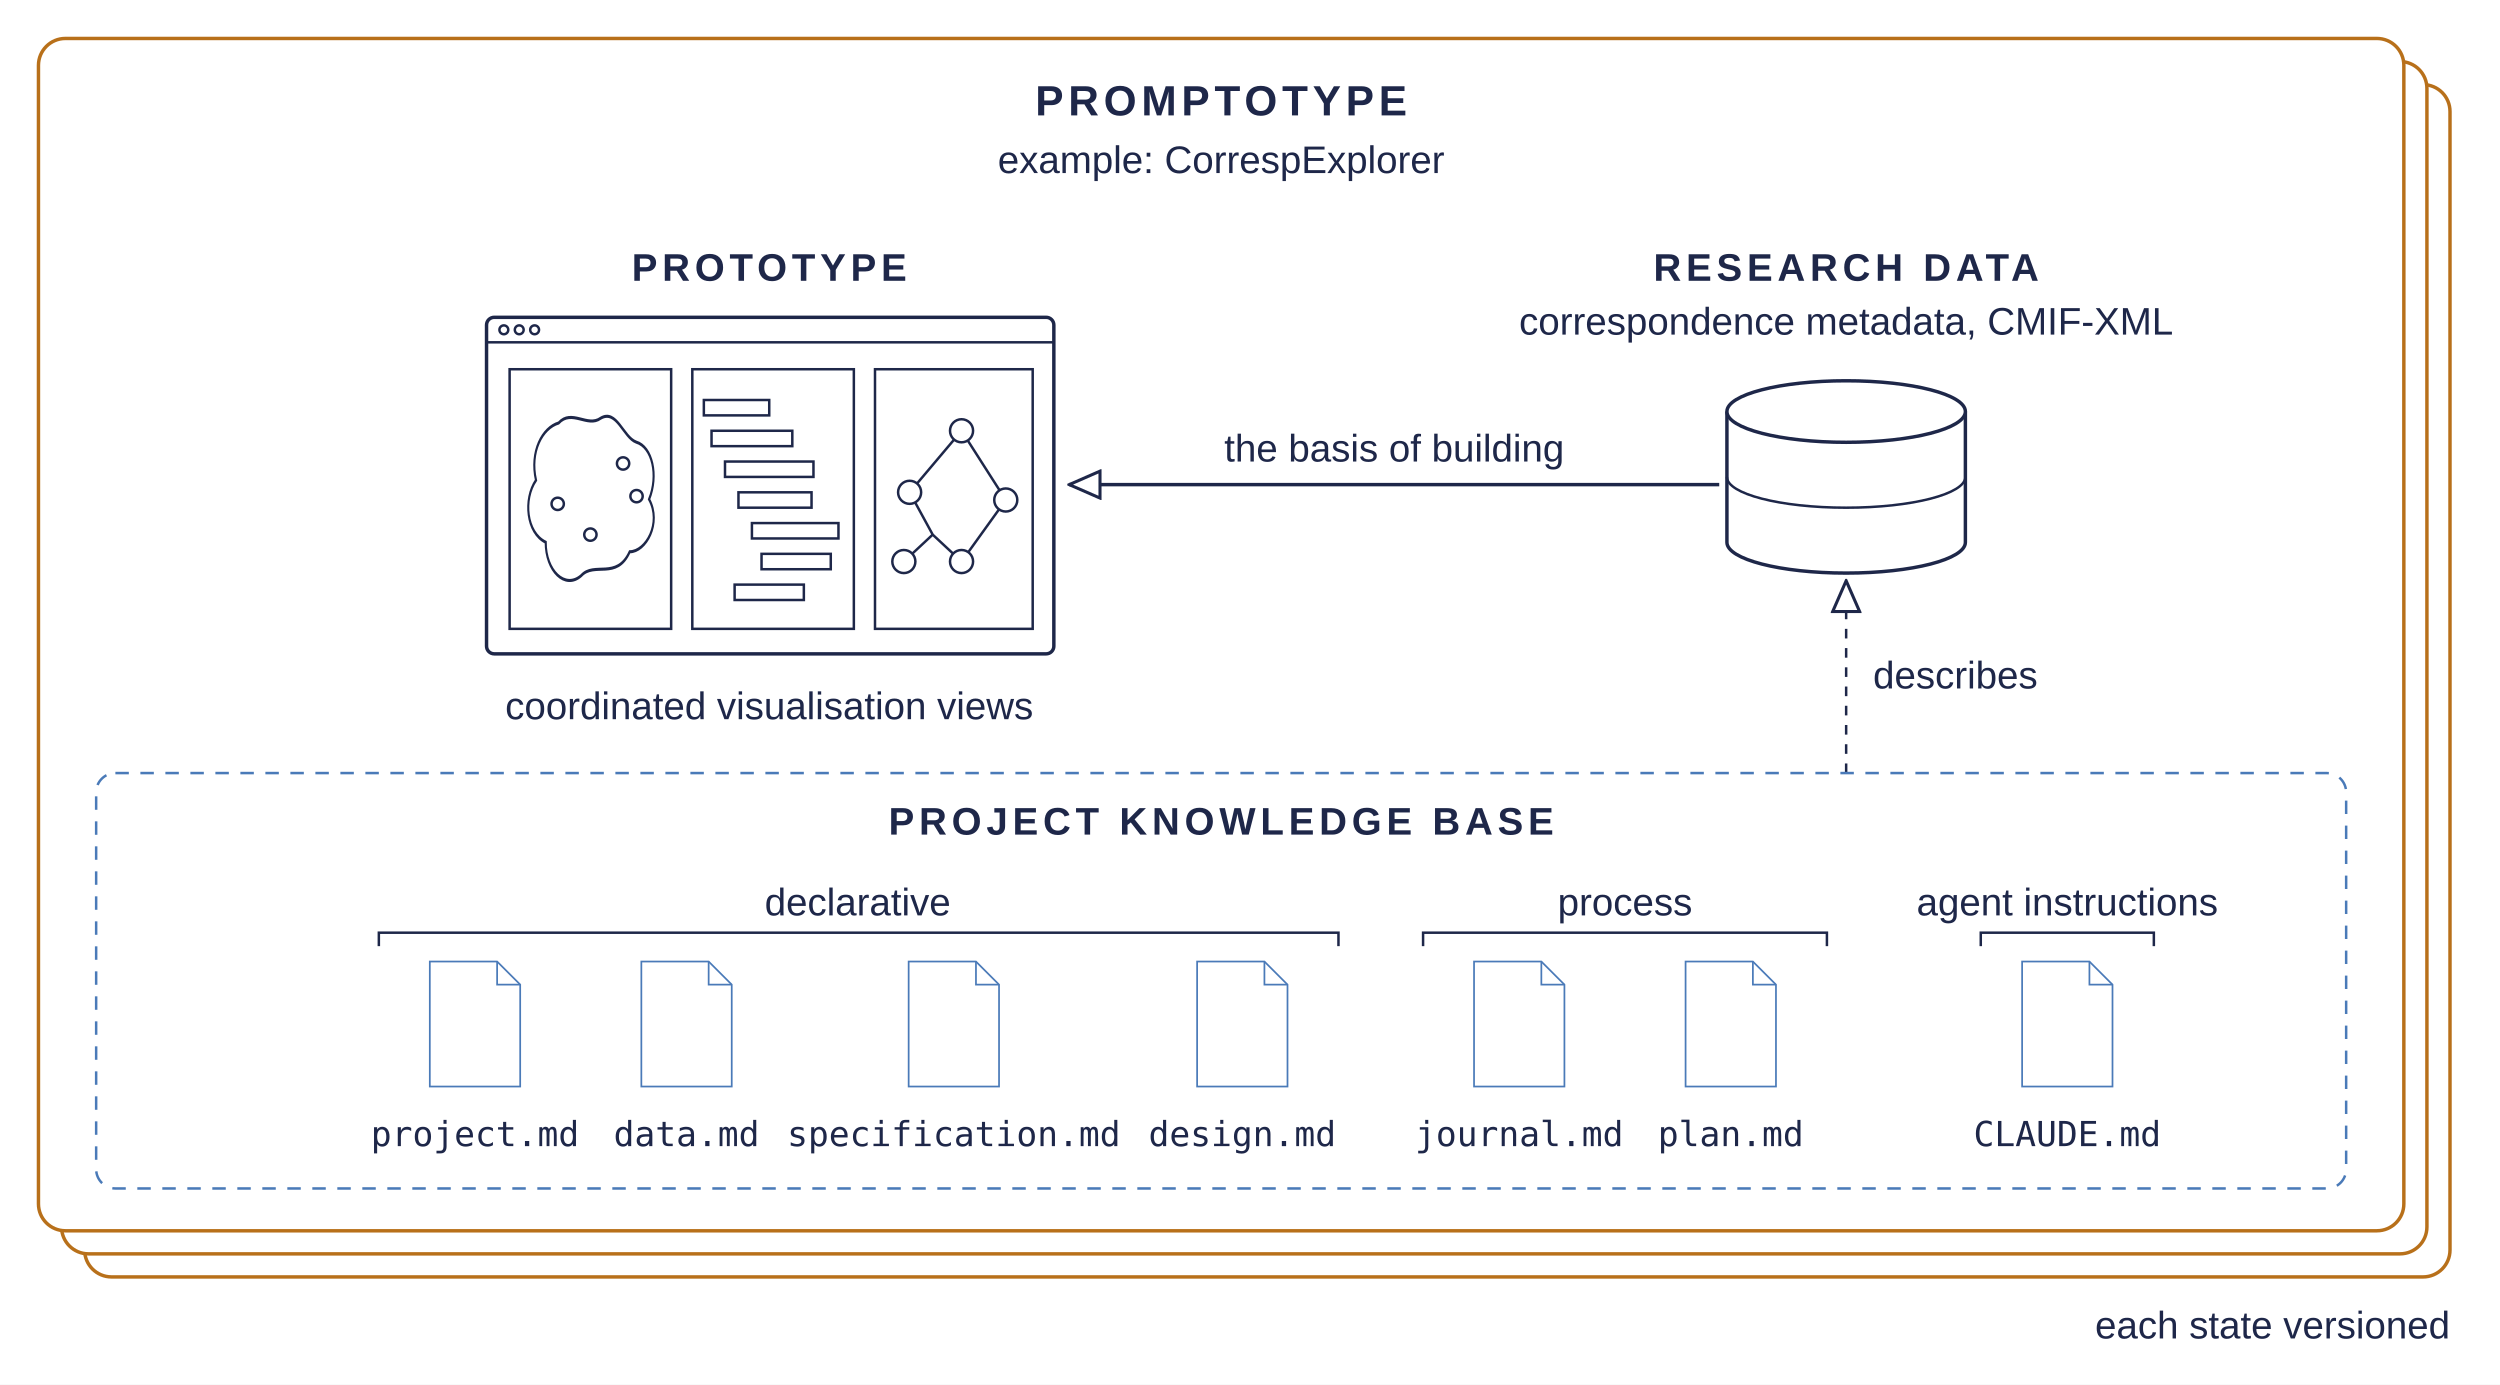
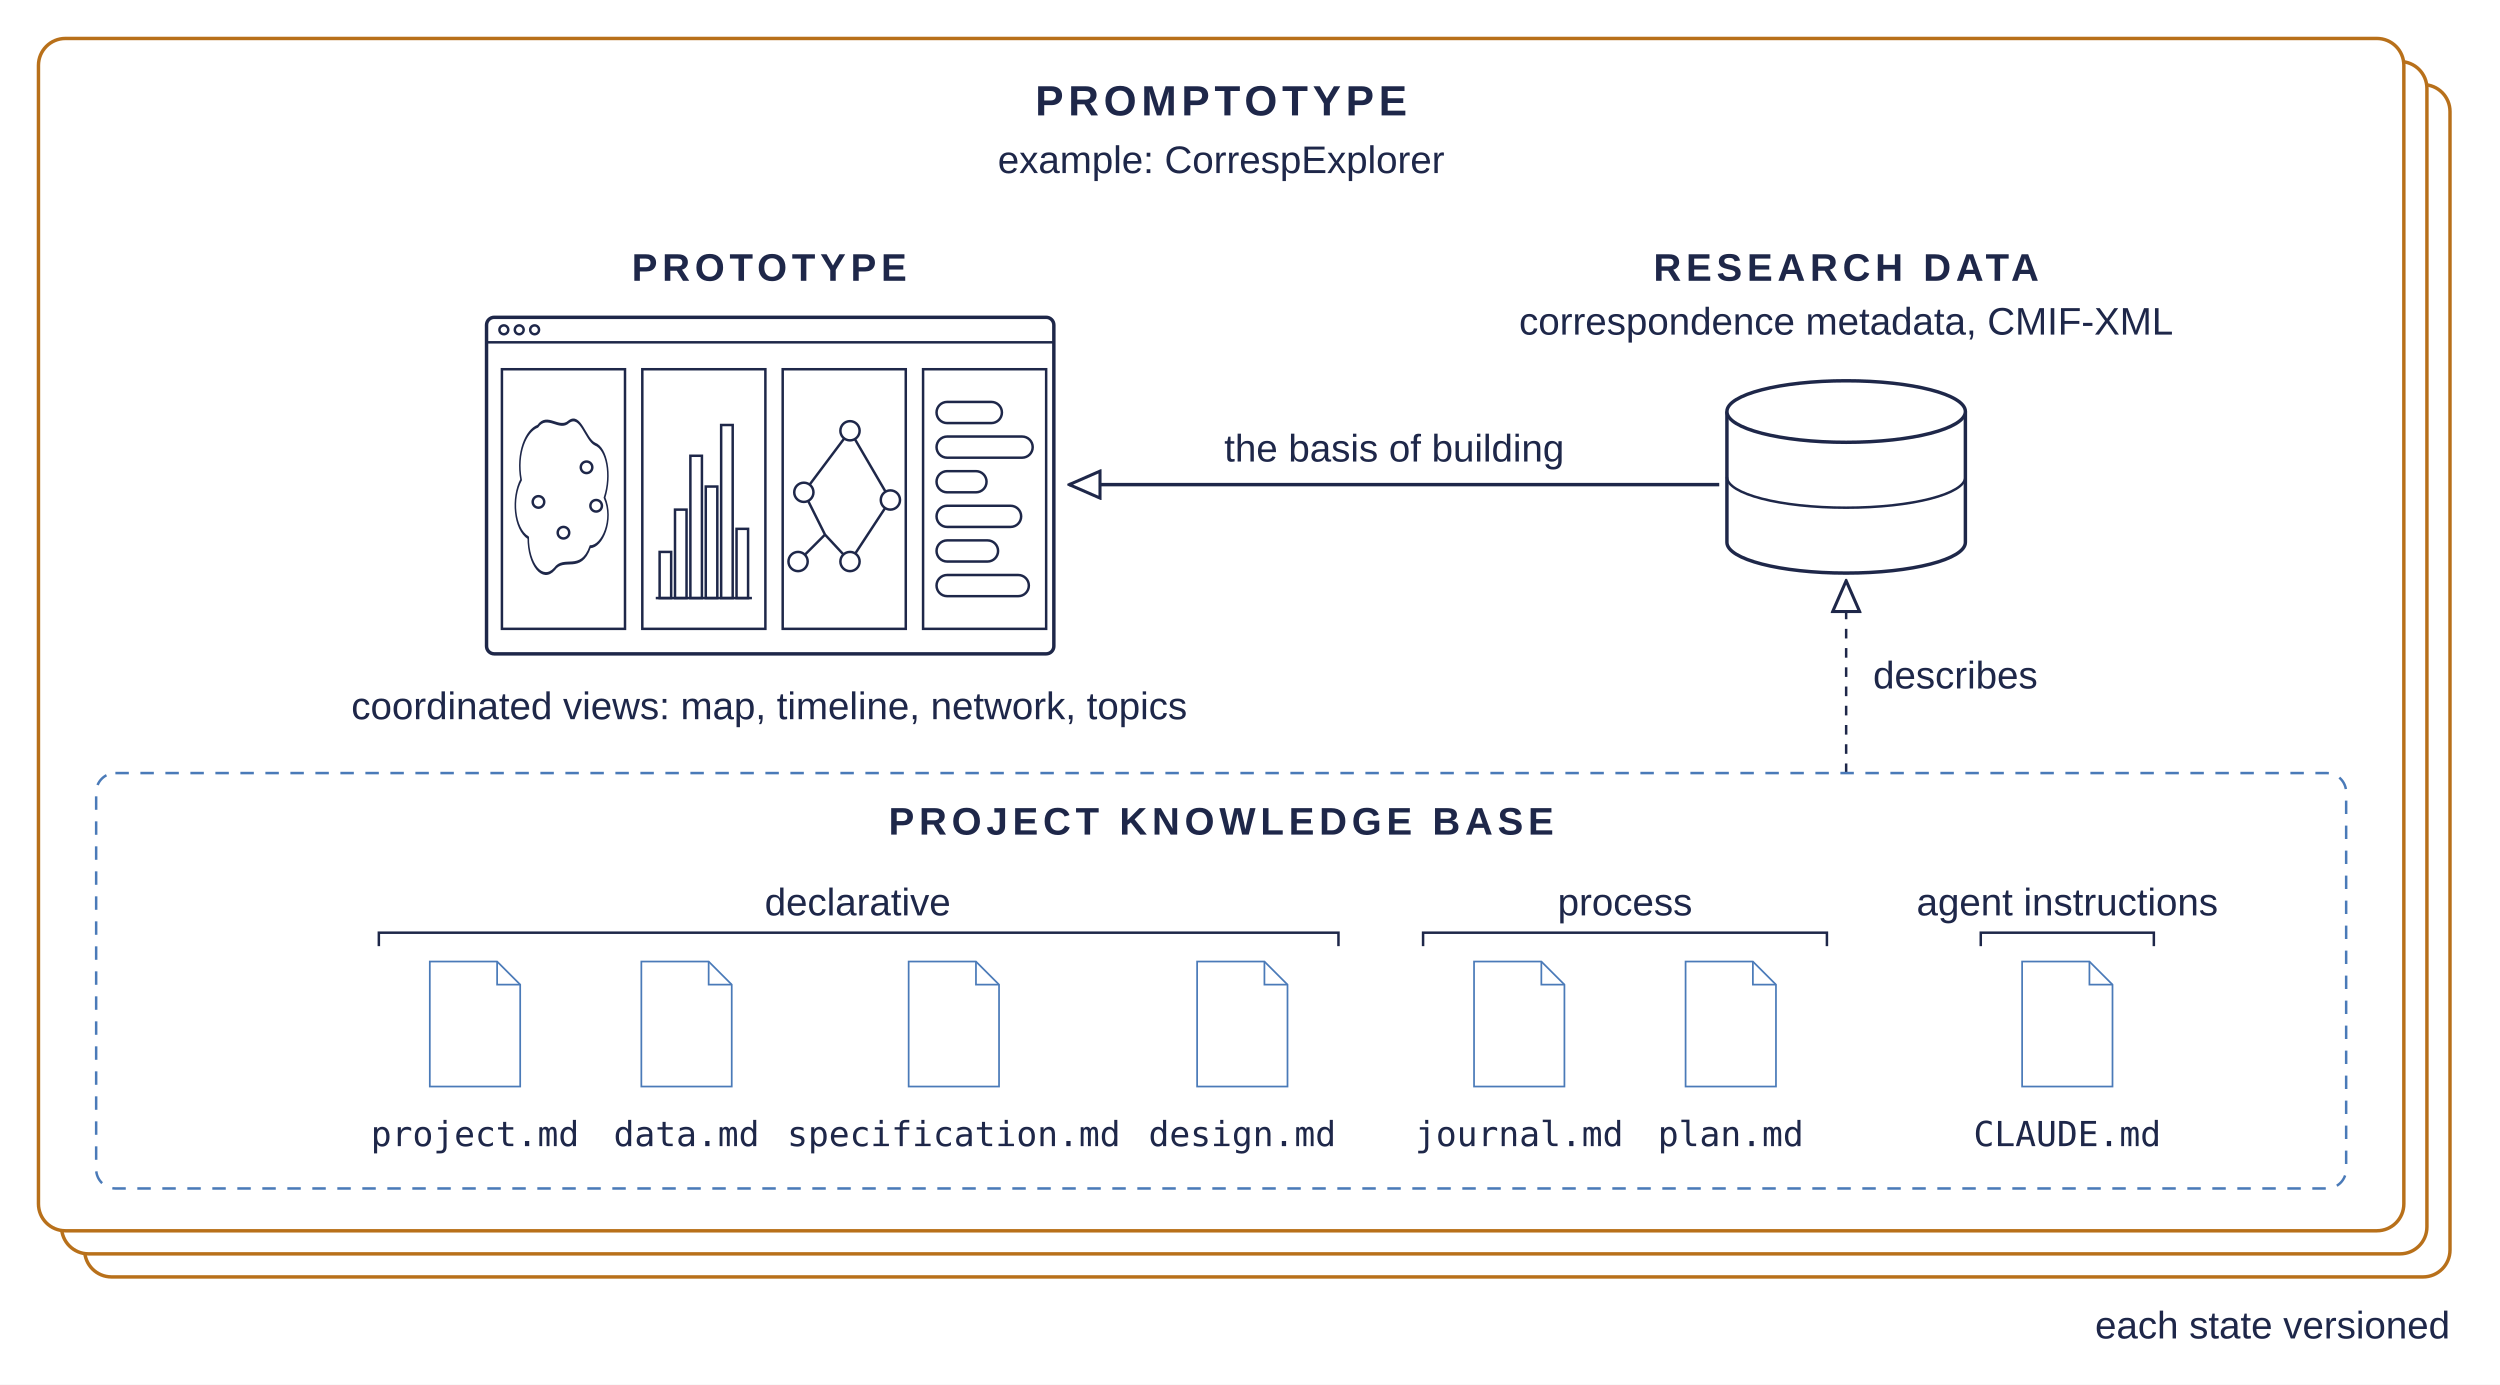
<svg xmlns="http://www.w3.org/2000/svg" viewBox="0 0 1300 720" width="1300" height="720" role="img" aria-labelledby="pb-t pb-d">
  <style>
    svg { color: #1e2749; background: #ffffff; }
    text { fill: #1e2749; font-family: Arial, Helvetica, sans-serif; text-anchor: middle; }
    .head { font-size: 20px; font-weight: 700; letter-spacing: 2.5px; }
    .title { font-size: 22px; }
    .sub { font-size: 20px; }
    .mono { font-family: Consolas, Menlo, "DejaVu Sans Mono", "Courier New", monospace; font-size: 18px; }
    .start { text-anchor: start; }
    .end { text-anchor: end; }
    .line { fill: none; stroke: #1e2749; stroke-width: 1.8; }
    .shape { fill: #ffffff; stroke: #1e2749; stroke-width: 1.8; }
    .thin { fill: none; stroke: #1e2749; stroke-width: 1.3; }
    .fill-surface { fill: #ffffff; }
    .cat-proto { stroke: #b8701a; }
    .cat-base { stroke: #4a7ab8; fill: #edf2f8; }
    .kb-frame { fill: none; stroke: #4a7ab8; stroke-width: 1.3; stroke-dasharray: 7 6; }
  </style>
  <rect x="0" y="0" width="1300" height="720" fill="#ffffff" />
  <defs>
    <marker id="pb-arrow" viewBox="0 0 18 16" refX="17" refY="8" markerWidth="18" markerHeight="16" markerUnits="userSpaceOnUse" orient="auto-start-reverse">
      <path d="M1,1 L17,8 L1,15 Z" class="fill-surface" stroke="currentColor" stroke-width="1.6" stroke-linejoin="miter" />
    </marker>
    <g id="pb-map">
      <path d="M22,4 C30,-2 40,6 48,2 C58,-2 62,10 70,12 C80,14 84,26 78,36 C86,46 76,58 66,58 C58,70 44,62 36,68 C26,74 14,66 14,54 C2,50 0,36 8,28 C4,16 12,6 22,4 Z" fill="none" />
    </g>
    <g id="pb-sheet">
      <path d="M0,0 H70 L94,24 V130 H0 Z" class="fill-surface" />
      <path d="M70,0 V24 H94" fill="none" />
    </g>
  </defs>
  <rect x="44" y="44" width="1230" height="620" rx="14" class="shape cat-proto" />
  <rect x="32" y="32" width="1230" height="620" rx="14" class="shape cat-proto" />
  <rect x="20" y="20" width="1230" height="620" rx="14" class="shape cat-proto" />
  <text class="head title" x="635" y="60">PROMPTOTYPE</text>
  <text class="sub" x="635" y="90">example: CorrespExplorer</text>
  <text class="head" x="400" y="146">PROTOTYPE</text>
  <svg x="248" y="160" width="305" height="185" viewBox="995 235 305 185">
    <rect class="shape" x="1000" y="240" width="295" height="175" rx="4" />
    <g class="thin">
      <path d="M1000,253 H1295" />
      <circle cx="1009" cy="246.500" r="2.300" />
      <circle cx="1017" cy="246.500" r="2.300" />
      <circle cx="1025" cy="246.500" r="2.300" />
-       <rect x="1012" y="267" width="84" height="135" />
-       <rect x="1107" y="267" width="84" height="135" />
-       <rect x="1202" y="267" width="82" height="135" />
-       <use href="#pb-map" transform="translate(1019,290) scale(0.840,1.240)" />
-       <circle cx="1037" cy="337" r="3.200" />
-       <circle cx="1071" cy="316" r="3.200" />
-       <circle cx="1054" cy="353" r="3.200" />
-       <circle cx="1078" cy="333" r="3.200" />
-       <rect x="1113" y="283" width="34" height="8" />
-       <rect x="1117" y="299" width="42" height="8" />
-       <rect x="1124" y="315" width="46" height="8" />
-       <rect x="1131" y="331" width="38" height="8" />
-       <rect x="1138" y="347" width="45" height="8" />
-       <rect x="1143" y="363" width="36" height="8" />
-       <rect x="1129" y="379" width="36" height="8" />
-       <path d="M1247,299 L1220,331 L1232,353 L1217,367 M1247,299 L1270,335 L1247,367 L1232,353" />
-       <circle cx="1247" cy="299" r="6" class="fill-surface" />
-       <circle cx="1220" cy="331" r="6" class="fill-surface" />
-       <circle cx="1270" cy="335" r="6" class="fill-surface" />
-       <circle cx="1217" cy="367" r="6" class="fill-surface" />
-       <circle cx="1247" cy="367" r="6" class="fill-surface" />
+       <rect x="1008" y="267" width="64" height="135" />
+       <rect x="1081" y="267" width="64" height="135" />
+       <rect x="1154" y="267" width="64" height="135" />
+       <rect x="1227" y="267" width="64" height="135" />
+       <use href="#pb-map" transform="translate(1013,292) scale(0.620,1.160)" />
+       <circle cx="1027" cy="336" r="3" />
+       <circle cx="1052" cy="318" r="3" />
+       <circle cx="1040" cy="352" r="3" />
+       <circle cx="1057" cy="338" r="3" />
+       <path d="M1088,386 H1138" />
+       <rect x="1090" y="362" width="6" height="24" />
+       <rect x="1098" y="340" width="6" height="46" />
+       <rect x="1106" y="312" width="6" height="74" />
+       <rect x="1114" y="328" width="6" height="58" />
+       <rect x="1122" y="296" width="6" height="90" />
+       <rect x="1130" y="350" width="6" height="36" />
+       <path d="M1189,299 L1165,331 L1176,353 L1162,367 M1189,299 L1210,335 L1189,367 L1176,353" />
+       <circle cx="1189" cy="299" r="5" class="fill-surface" />
+       <circle cx="1165" cy="331" r="5" class="fill-surface" />
+       <circle cx="1210" cy="335" r="5" class="fill-surface" />
+       <circle cx="1162" cy="367" r="5" class="fill-surface" />
+       <circle cx="1189" cy="367" r="5" class="fill-surface" />
+       <rect x="1234" y="284" width="34" height="11" rx="5.500" />
+       <rect x="1234" y="302" width="50" height="11" rx="5.500" />
+       <rect x="1234" y="320" width="26" height="11" rx="5.500" />
+       <rect x="1234" y="338" width="44" height="11" rx="5.500" />
+       <rect x="1234" y="356" width="32" height="11" rx="5.500" />
+       <rect x="1234" y="374" width="48" height="11" rx="5.500" />
    </g>
  </svg>
-   <text class="sub" x="400" y="374">coordinated visualisation views</text>
+   <text class="sub" x="400" y="374">coordinated views: map, timeline, network, topics</text>
  <text class="head" x="960" y="146">RESEARCH DATA</text>
  <text class="sub" x="960" y="174">correspondence metadata, CMIF-XML</text>
  <g class="shape">
    <path d="M898,214 V282 A62,16 0 0 0 1022,282 V214" />
    <ellipse cx="960" cy="214" rx="62" ry="16" />
  </g>
  <path class="thin" d="M898,248 A62,16 0 0 0 1022,248" />
  <path class="line" d="M894,252 H556" marker-end="url(#pb-arrow)" />
  <text class="sub" x="725" y="240">the basis of building</text>
  <path class="thin" d="M960,402 V302" stroke-dasharray="5 5" marker-end="url(#pb-arrow)" />
  <text class="sub start" x="974" y="358">describes</text>
  <rect class="kb-frame" x="50" y="402" width="1170" height="216" rx="10" />
  <text class="head" x="635" y="434">PROJECT KNOWLEDGE BASE</text>
  <text class="sub" x="446" y="476">declarative</text>
  <text class="sub" x="845" y="476">process</text>
  <text class="sub" x="1075" y="476">agent instructions</text>
  <g class="thin">
    <path d="M197,492 V485 H696 V492 M740,492 V485 H950 V492 M1030,492 V485 H1120 V492" />
  </g>
  <g class="shape cat-base" stroke-linejoin="miter">
    <use href="#pb-sheet" transform="translate(223.500,500) scale(0.500)" />
    <use href="#pb-sheet" transform="translate(333.500,500) scale(0.500)" />
    <use href="#pb-sheet" transform="translate(472.500,500) scale(0.500)" />
    <use href="#pb-sheet" transform="translate(622.500,500) scale(0.500)" />
    <use href="#pb-sheet" transform="translate(766.500,500) scale(0.500)" />
    <use href="#pb-sheet" transform="translate(876.500,500) scale(0.500)" />
    <use href="#pb-sheet" transform="translate(1051.500,500) scale(0.500)" />
  </g>
  <text class="mono" x="247" y="596">project.md</text>
  <text class="mono" x="357" y="596">data.md</text>
  <text class="mono" x="496" y="596">specification.md</text>
  <text class="mono" x="646" y="596">design.md</text>
  <text class="mono" x="790" y="596">journal.md</text>
  <text class="mono" x="900" y="596">plan.md</text>
  <text class="mono" x="1075" y="596">CLAUDE.md</text>
  <text class="sub end" x="1274" y="696">each state versioned</text>
</svg>
